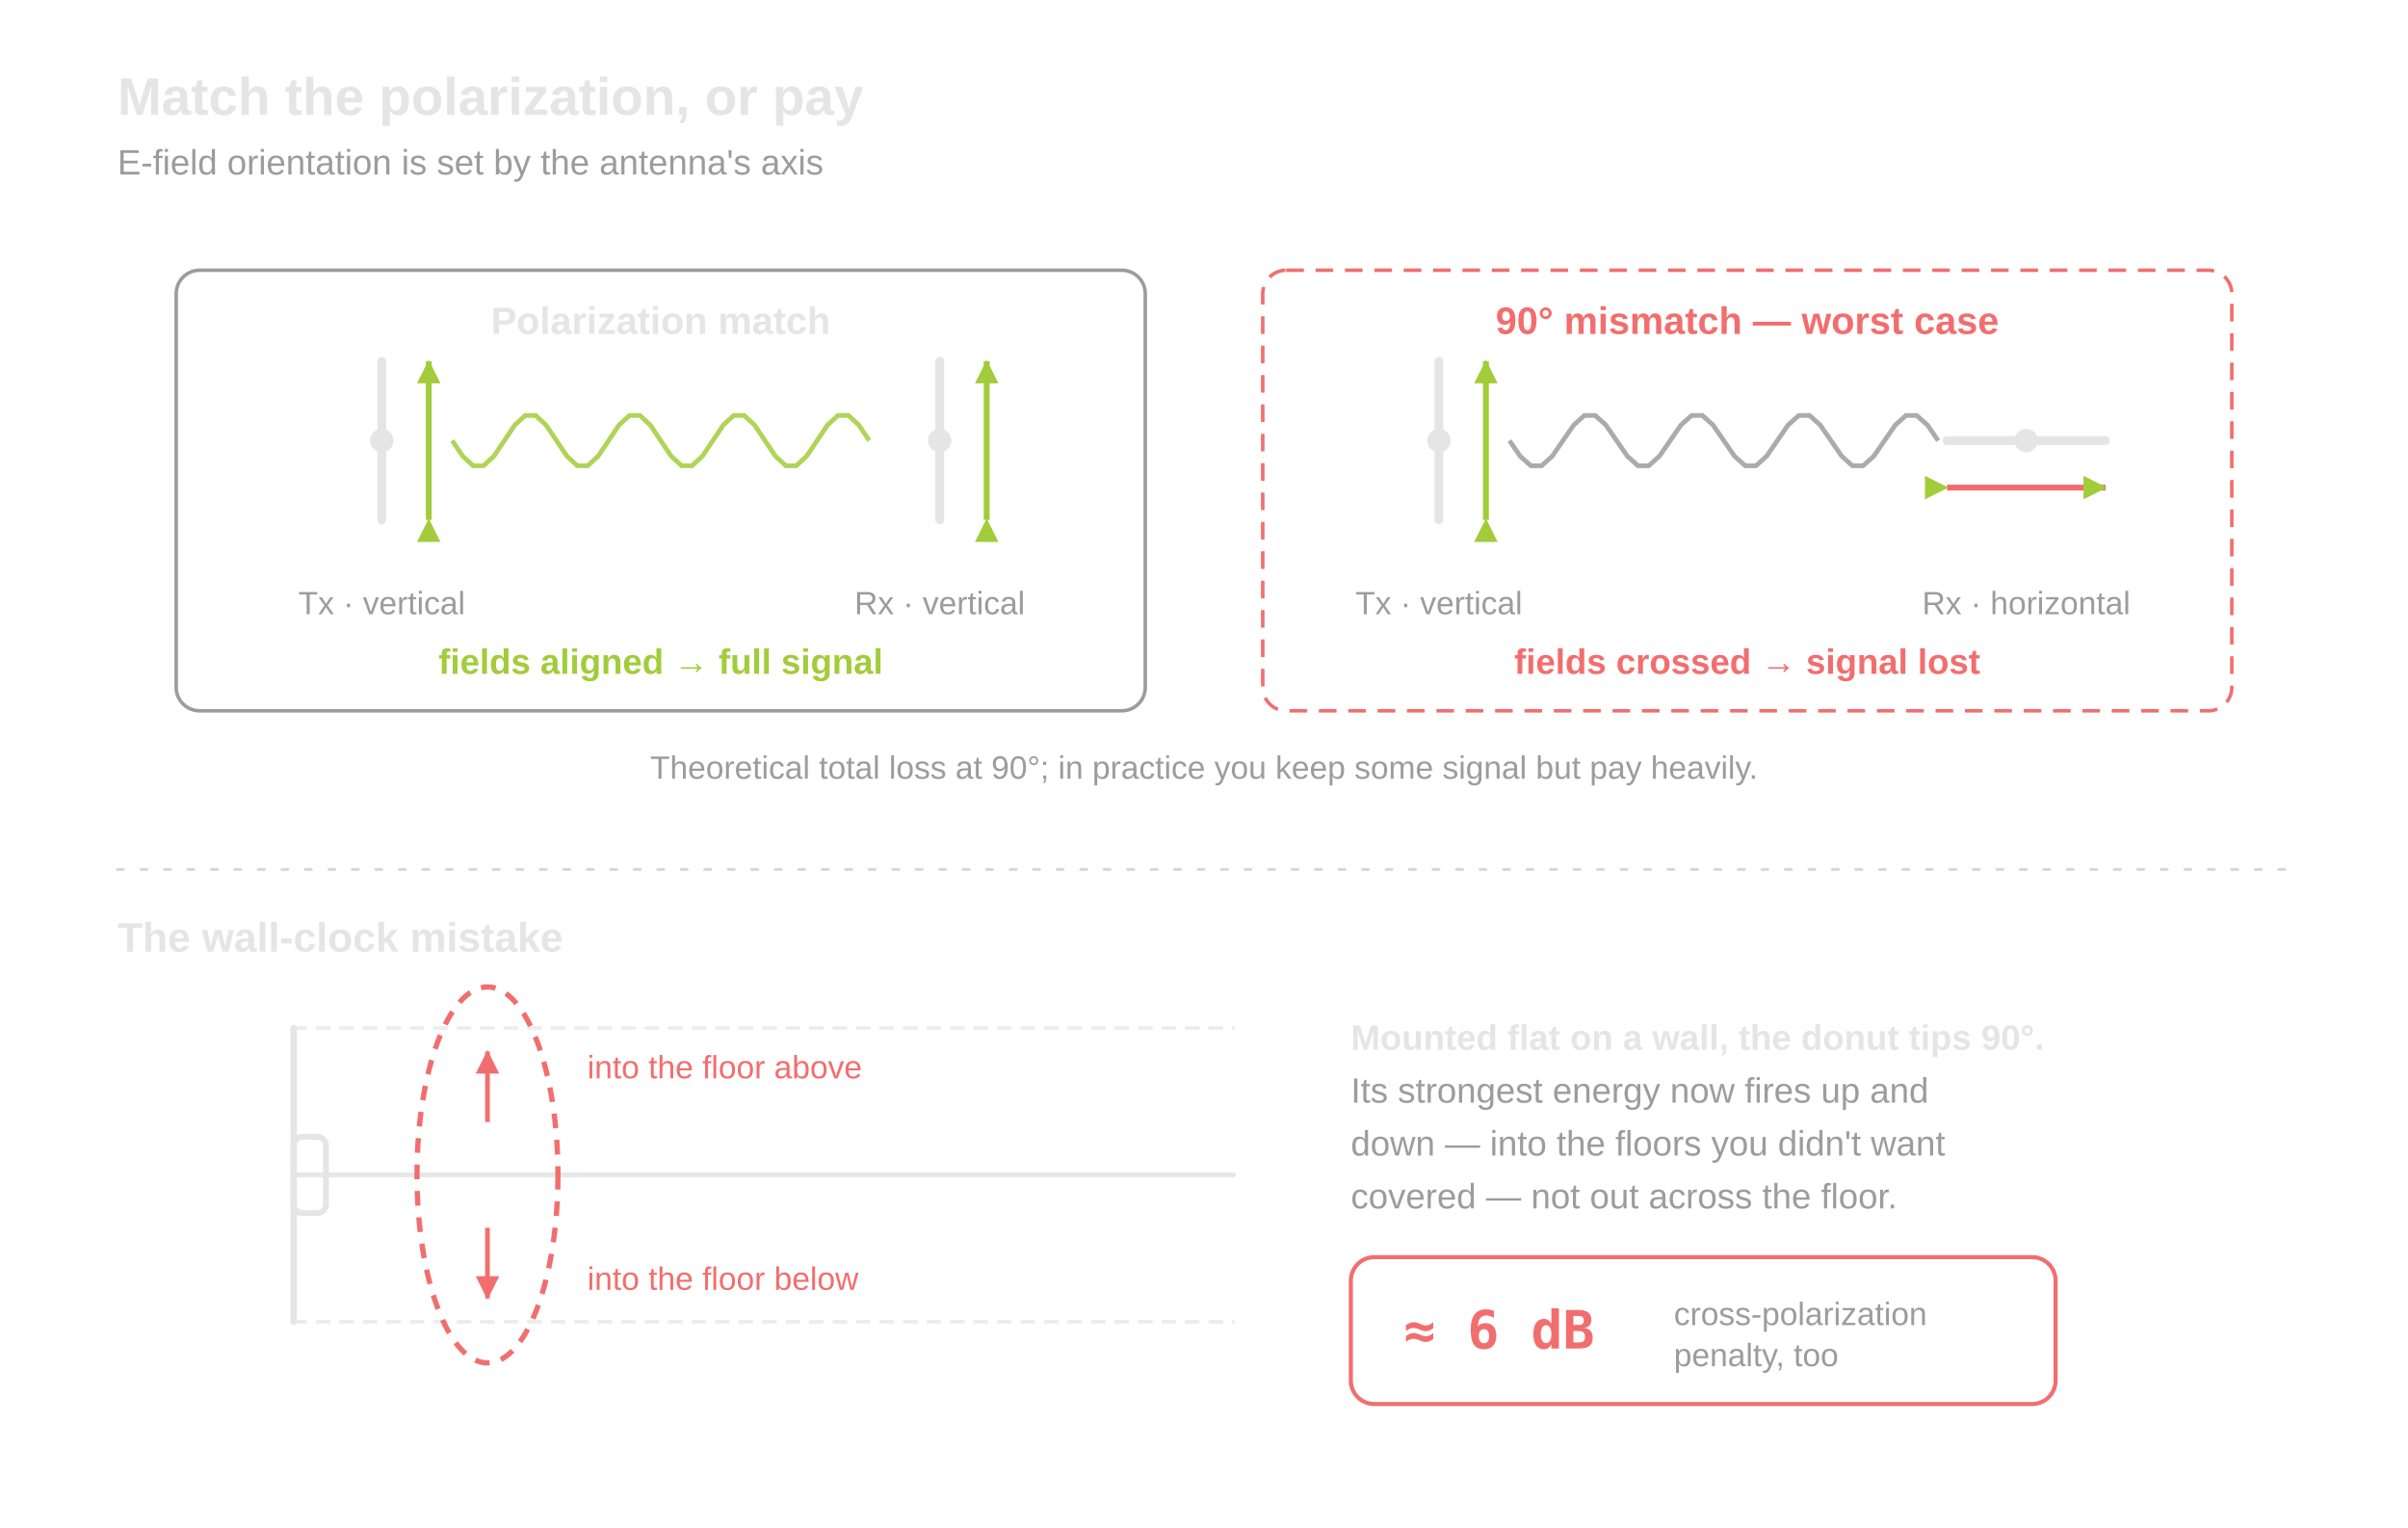
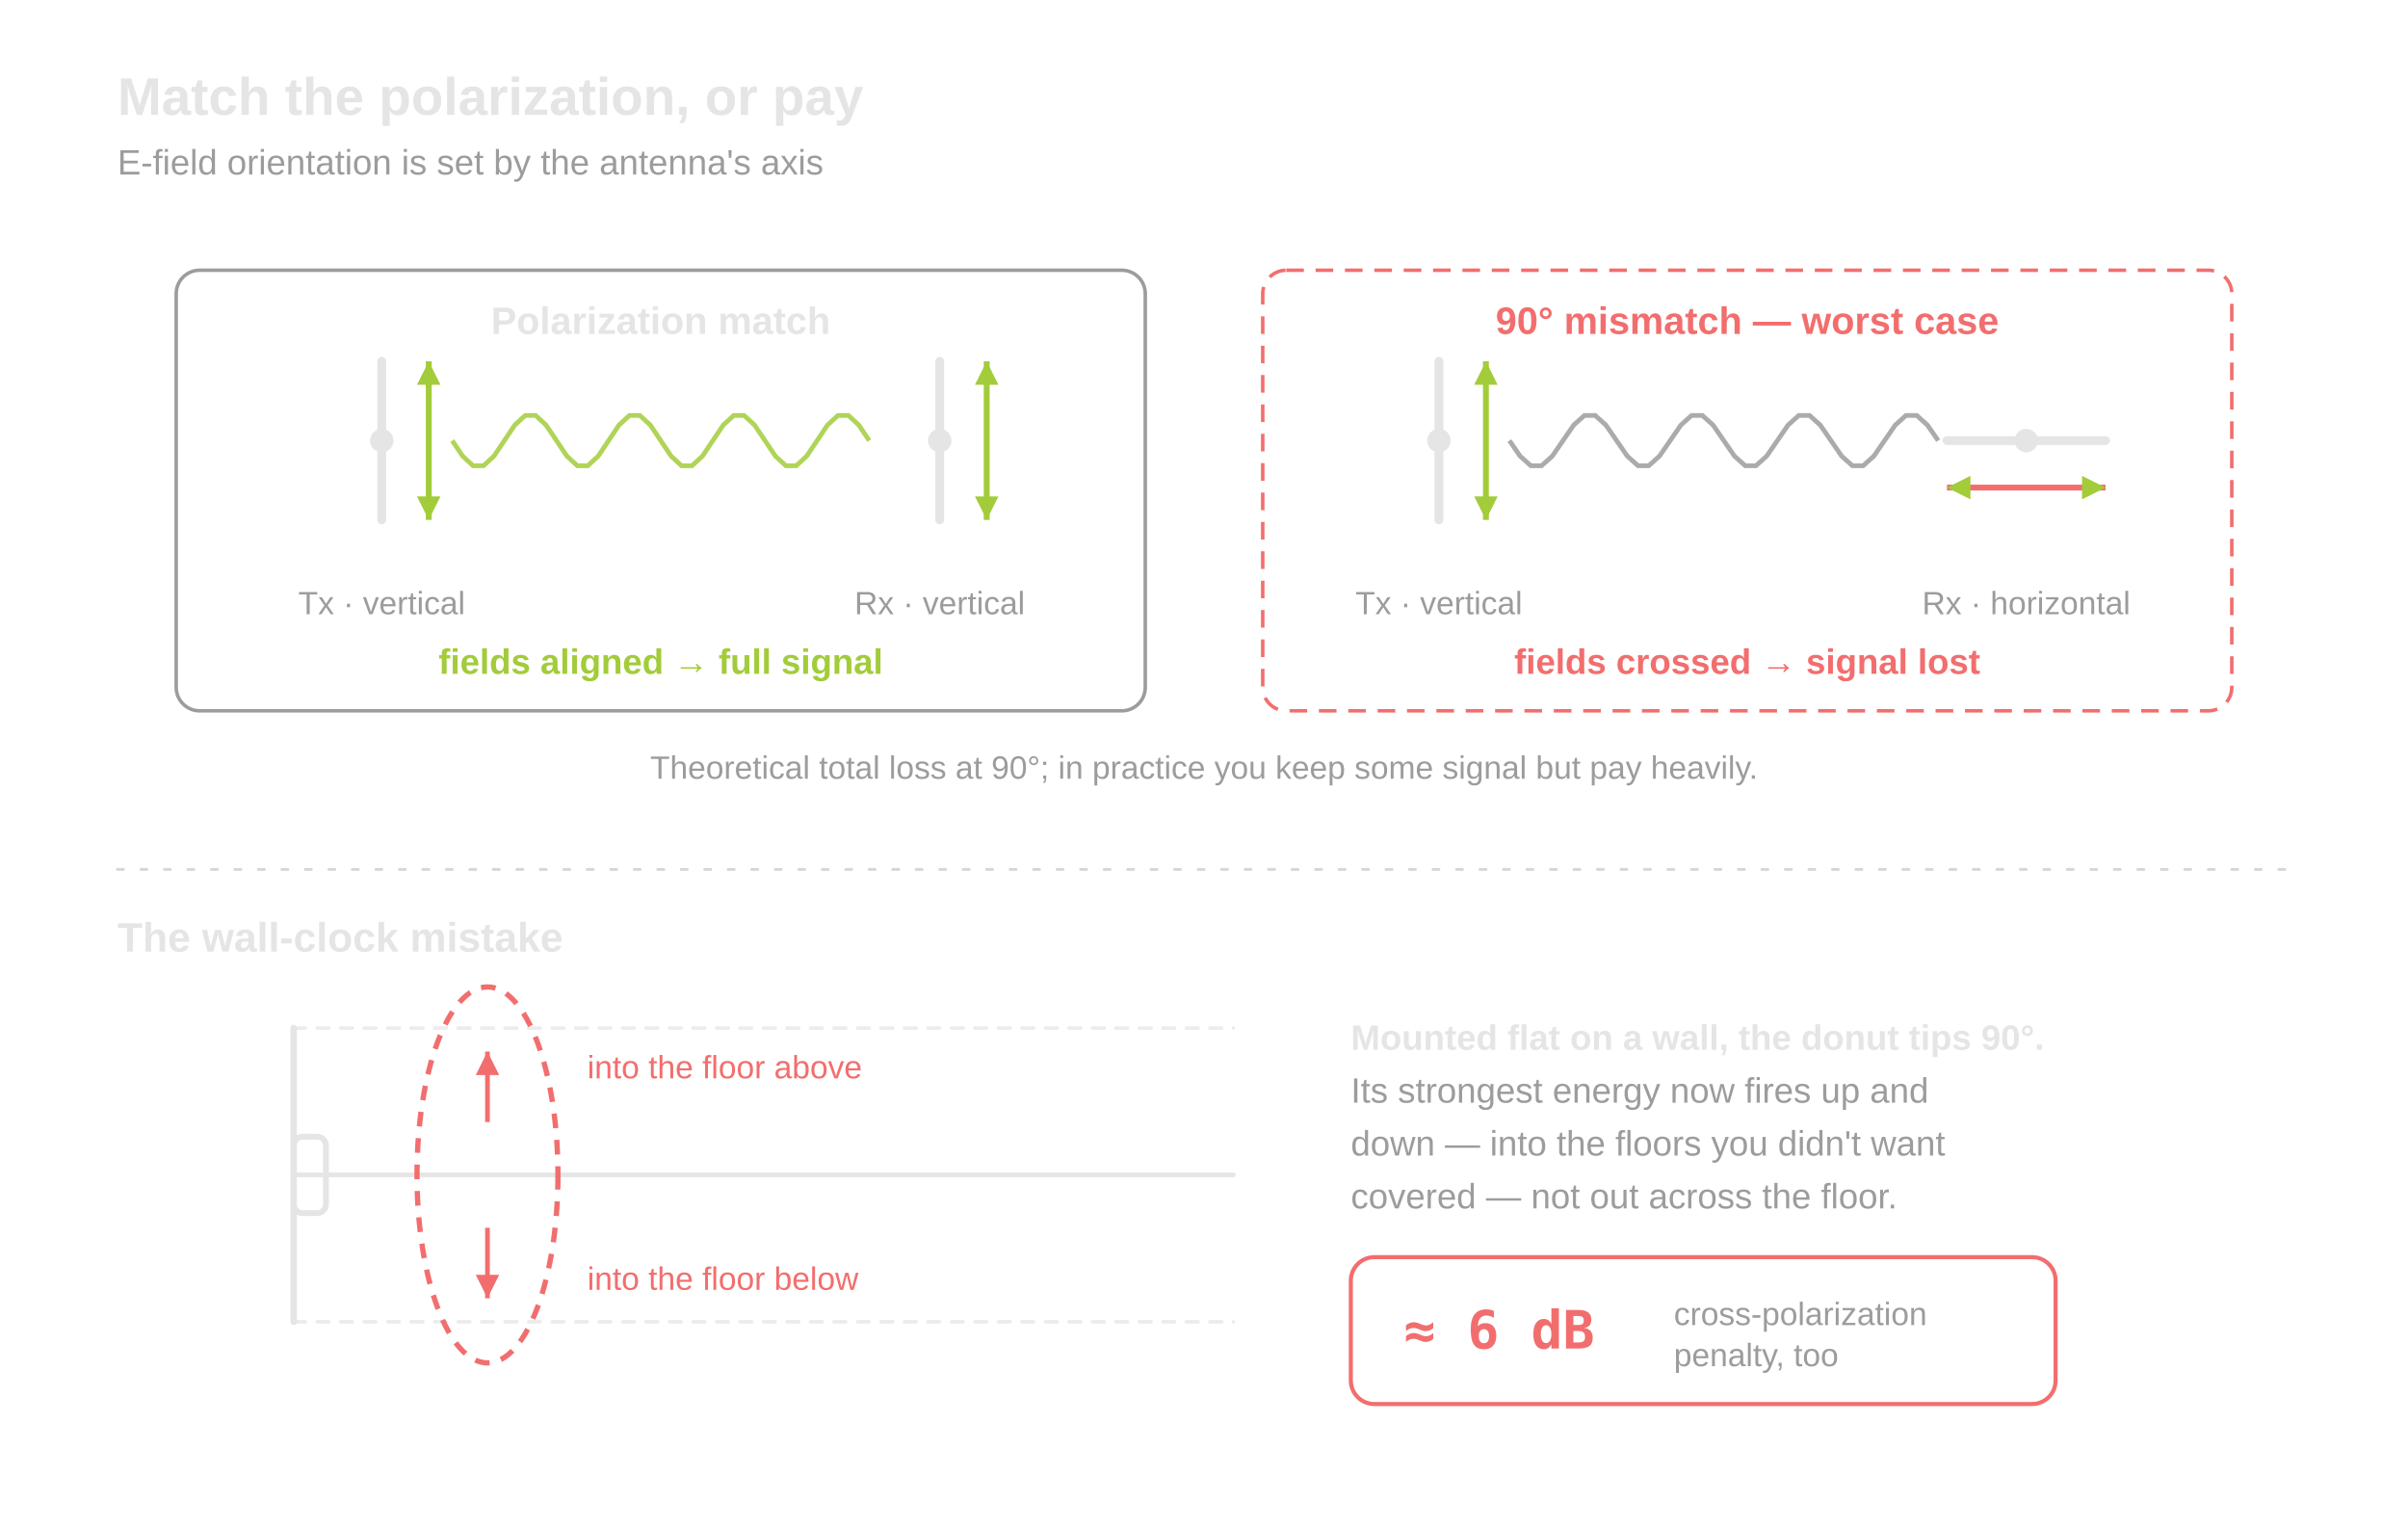
<svg xmlns="http://www.w3.org/2000/svg" viewBox="0 0 820 520" width="820" height="520" role="img" aria-label="Polarization: matched vertical-to-vertical antennas pass full signal; a 90-degree mismatch (vertical to horizontal) is the worst case with crossed fields; and a wall-clock-mounted AP tips the donut so its strongest energy fires into the floors above and below with a roughly 6 dB cross-polarization penalty">
  <defs>
-     <marker id="arrow" markerWidth="10" markerHeight="10" refX="7.5" refY="4" orient="auto" markerUnits="userSpaceOnUse">
-       <path d="M0 0 L8 4 L0 8 Z" fill="#E5E5E5" />
-     </marker>
-     <marker id="arrowLime" markerWidth="10" markerHeight="10" refX="7.5" refY="4" orient="auto" markerUnits="userSpaceOnUse">
-       <path d="M0 0 L8 4 L0 8 Z" fill="#A2CC3A" />
-     </marker>
-     <marker id="arrowMuted" markerWidth="9" markerHeight="9" refX="6.8" refY="3.6" orient="auto" markerUnits="userSpaceOnUse">
-       <path d="M0 0 L7.2 3.6 L0 7.2 Z" fill="#9C9C9C" />
-     </marker>
-     <marker id="arrowDanger" markerWidth="10" markerHeight="10" refX="7.5" refY="4" orient="auto" markerUnits="userSpaceOnUse">
-       <path d="M0 0 L8 4 L0 8 Z" fill="#F26E6E" />
-     </marker>
-     <marker id="tickStart" markerWidth="6" markerHeight="10" refX="3" refY="5" orient="auto" markerUnits="userSpaceOnUse">
-       <path d="M3 1 L3 9" stroke="#A2CC3A" stroke-width="1.6" />
-     </marker>
  </defs>
  <text x="40" y="34" font-family="'IBM Plex Sans','Helvetica Neue',Arial,sans-serif" font-size="18" fill="#E5E5E5" text-anchor="start" font-weight="700" letter-spacing="0" dominant-baseline="middle">Match the polarization, or pay</text>
  <text x="40" y="56" font-family="'IBM Plex Sans','Helvetica Neue',Arial,sans-serif" font-size="12" fill="#9C9C9C" text-anchor="start" font-weight="400" letter-spacing="0" dominant-baseline="middle">E-field orientation is set by the antenna's axis</text>
  <rect x="60" y="92" width="330" height="150" rx="8" stroke="#9C9C9C" stroke-width="1.2" fill="none" />
  <text x="225" y="110" font-family="'IBM Plex Sans','Helvetica Neue',Arial,sans-serif" font-size="13" fill="#E5E5E5" text-anchor="middle" font-weight="600" letter-spacing="0" dominant-baseline="middle">Polarization match</text>
  <line x1="130" y1="177" x2="130" y2="123" stroke="#E5E5E5" stroke-width="3" stroke-linecap="round" opacity="1" />
  <circle cx="130" cy="150" r="3" stroke="#E5E5E5" stroke-width="2" fill="#E5E5E5" opacity="1" />
-   <line x1="146" y1="177" x2="146" y2="123" stroke="#A2CC3A" stroke-width="2" marker-start="url(#arrowLime)" marker-end="url(#arrowLime)" />
+   <line x1="146" y1="177" x2="146" y2="123" stroke="#A2CC3A" stroke-width="2" />
  <line x1="320" y1="177" x2="320" y2="123" stroke="#E5E5E5" stroke-width="3" stroke-linecap="round" opacity="1" />
  <circle cx="320" cy="150" r="3" stroke="#E5E5E5" stroke-width="2" fill="#E5E5E5" opacity="1" />
-   <line x1="336" y1="177" x2="336" y2="123" stroke="#A2CC3A" stroke-width="2" marker-start="url(#arrowLime)" marker-end="url(#arrowLime)" />
+   <line x1="336" y1="177" x2="336" y2="123" stroke="#A2CC3A" stroke-width="2" />
  <path d="M154 150 L154 150 L157.55 155.29 L161.1 158.56 L164.65 158.56 L168.2 155.29 L171.75 150 L175.3 144.71 L178.85 141.44 L182.4 141.44 L185.95 144.71 L189.5 150 L193.05 155.29 L196.6 158.56 L200.15 158.56 L203.7 155.29 L207.25 150 L210.8 144.71 L214.35 141.44 L217.9 141.44 L221.45 144.71 L225 150 L228.55 155.29 L232.1 158.56 L235.65 158.56 L239.2 155.29 L242.75 150 L246.3 144.71 L249.85 141.44 L253.4 141.44 L256.95 144.71 L260.5 150 L264.05 155.29 L267.6 158.56 L271.15 158.56 L274.7 155.29 L278.25 150 L281.8 144.71 L285.35 141.44 L288.9 141.44 L292.45 144.71 L296 150" stroke="#A2CC3A" stroke-width="1.6" fill="none" opacity="0.85" />
  <text x="130" y="206" font-family="'IBM Plex Sans','Helvetica Neue',Arial,sans-serif" font-size="11" fill="#9C9C9C" text-anchor="middle" font-weight="400" letter-spacing="0" dominant-baseline="middle">Tx · vertical</text>
  <text x="320" y="206" font-family="'IBM Plex Sans','Helvetica Neue',Arial,sans-serif" font-size="11" fill="#9C9C9C" text-anchor="middle" font-weight="400" letter-spacing="0" dominant-baseline="middle">Rx · vertical</text>
  <text x="225" y="226" font-family="'IBM Plex Sans','Helvetica Neue',Arial,sans-serif" font-size="12" fill="#A2CC3A" text-anchor="middle" font-weight="600" letter-spacing="0" dominant-baseline="middle">fields aligned → full signal</text>
  <rect x="430" y="92" width="330" height="150" rx="8" stroke="#F26E6E" stroke-width="1.2" fill="none" stroke-dasharray="6 4" />
  <text x="595" y="110" font-family="'IBM Plex Sans','Helvetica Neue',Arial,sans-serif" font-size="13" fill="#F26E6E" text-anchor="middle" font-weight="600" letter-spacing="0" dominant-baseline="middle">90° mismatch — worst case</text>
  <line x1="490" y1="177" x2="490" y2="123" stroke="#E5E5E5" stroke-width="3" stroke-linecap="round" opacity="1" />
  <circle cx="490" cy="150" r="3" stroke="#E5E5E5" stroke-width="2" fill="#E5E5E5" opacity="1" />
-   <line x1="506" y1="177" x2="506" y2="123" stroke="#A2CC3A" stroke-width="2" marker-start="url(#arrowLime)" marker-end="url(#arrowLime)" />
+   <line x1="506" y1="177" x2="506" y2="123" stroke="#A2CC3A" stroke-width="2" />
  <line x1="663" y1="150" x2="717" y2="150" stroke="#E5E5E5" stroke-width="3" stroke-linecap="round" opacity="1" />
  <circle cx="690" cy="150" r="3" stroke="#E5E5E5" stroke-width="2" fill="#E5E5E5" opacity="1" />
-   <line x1="663" y1="166" x2="717" y2="166" stroke="#F26E6E" stroke-width="2" marker-start="url(#arrowLime)" marker-end="url(#arrowLime)" />
+   <line x1="663" y1="166" x2="717" y2="166" stroke="#F26E6E" stroke-width="2" />
  <path d="M514 150 L514 150 L517.65 155.29 L521.3 158.56 L524.95 158.56 L528.6 155.29 L532.25 150 L535.9 144.71 L539.55 141.44 L543.2 141.44 L546.85 144.71 L550.5 150 L554.15 155.29 L557.8 158.56 L561.45 158.56 L565.1 155.29 L568.75 150 L572.4 144.71 L576.05 141.44 L579.7 141.44 L583.35 144.71 L587 150 L590.65 155.29 L594.3 158.56 L597.95 158.56 L601.6 155.29 L605.25 150 L608.9 144.71 L612.55 141.44 L616.2 141.44 L619.85 144.71 L623.5 150 L627.15 155.29 L630.8 158.56 L634.45 158.56 L638.1 155.29 L641.75 150 L645.4 144.71 L649.05 141.44 L652.7 141.44 L656.35 144.71 L660 150" stroke="#9C9C9C" stroke-width="1.6" fill="none" opacity="0.85" />
  <text x="490" y="206" font-family="'IBM Plex Sans','Helvetica Neue',Arial,sans-serif" font-size="11" fill="#9C9C9C" text-anchor="middle" font-weight="400" letter-spacing="0" dominant-baseline="middle">Tx · vertical</text>
  <text x="690" y="206" font-family="'IBM Plex Sans','Helvetica Neue',Arial,sans-serif" font-size="11" fill="#9C9C9C" text-anchor="middle" font-weight="400" letter-spacing="0" dominant-baseline="middle">Rx · horizontal</text>
  <text x="595" y="226" font-family="'IBM Plex Sans','Helvetica Neue',Arial,sans-serif" font-size="12" fill="#F26E6E" text-anchor="middle" font-weight="600" letter-spacing="0" dominant-baseline="middle">fields crossed → signal lost</text>
  <text x="410" y="262" font-family="'IBM Plex Sans','Helvetica Neue',Arial,sans-serif" font-size="11" fill="#9C9C9C" text-anchor="middle" font-weight="400" letter-spacing="0" dominant-baseline="middle">Theoretical total loss at 90°; in practice you keep some signal but pay heavily.</text>
  <line x1="40" y1="296" x2="780" y2="296" stroke="#9C9C9C" stroke-width="1" stroke-linecap="round" stroke-dasharray="2 6" opacity="0.4" />
  <text x="40" y="320" font-family="'IBM Plex Sans','Helvetica Neue',Arial,sans-serif" font-size="14" fill="#E5E5E5" text-anchor="start" font-weight="700" letter-spacing="0" dominant-baseline="middle">The wall-clock mistake</text>
  <line x1="100" y1="350" x2="420" y2="350" stroke="#E5E5E5" stroke-width="1.2" stroke-linecap="round" stroke-dasharray="4 4" opacity="0.75" />
  <line x1="100" y1="400" x2="420" y2="400" stroke="#E5E5E5" stroke-width="1.6" stroke-linecap="round" opacity="0.95" />
  <line x1="100" y1="450" x2="420" y2="450" stroke="#E5E5E5" stroke-width="1.2" stroke-linecap="round" stroke-dasharray="4 4" opacity="0.75" />
  <line x1="100" y1="350" x2="100" y2="450" stroke="#E5E5E5" stroke-width="2.2" stroke-linecap="round" opacity="1" />
  <rect x="100" y="387" width="11" height="26" rx="3" stroke="#E5E5E5" stroke-width="2" fill="none" />
  <ellipse cx="166" cy="400" rx="24" ry="64" stroke="#F26E6E" stroke-width="1.8" fill="none" stroke-dasharray="5 4" />
-   <line x1="166" y1="382" x2="166" y2="358" stroke="#F26E6E" stroke-width="1.6" marker-end="url(#arrowDanger)" />
-   <line x1="166" y1="418" x2="166" y2="442" stroke="#F26E6E" stroke-width="1.6" marker-end="url(#arrowDanger)" />
+   <line x1="166" y1="382" x2="166" y2="358" stroke="#F26E6E" stroke-width="1.6" />
+   <line x1="166" y1="418" x2="166" y2="442" stroke="#F26E6E" stroke-width="1.6" />
  <text x="200" y="364" font-family="'IBM Plex Sans','Helvetica Neue',Arial,sans-serif" font-size="11" fill="#F26E6E" text-anchor="start" font-weight="400" letter-spacing="0" dominant-baseline="middle">into the floor above</text>
  <text x="200" y="436" font-family="'IBM Plex Sans','Helvetica Neue',Arial,sans-serif" font-size="11" fill="#F26E6E" text-anchor="start" font-weight="400" letter-spacing="0" dominant-baseline="middle">into the floor below</text>
  <text x="460" y="354" font-family="'IBM Plex Sans','Helvetica Neue',Arial,sans-serif" font-size="12" fill="#E5E5E5" text-anchor="start" font-weight="600" letter-spacing="0" dominant-baseline="middle">Mounted flat on a wall, the donut tips 90°.</text>
  <text x="460" y="372" font-family="'IBM Plex Sans','Helvetica Neue',Arial,sans-serif" font-size="12" fill="#9C9C9C" text-anchor="start" font-weight="400" letter-spacing="0" dominant-baseline="middle">Its strongest energy now fires up and</text>
  <text x="460" y="390" font-family="'IBM Plex Sans','Helvetica Neue',Arial,sans-serif" font-size="12" fill="#9C9C9C" text-anchor="start" font-weight="400" letter-spacing="0" dominant-baseline="middle">down — into the floors you didn't want</text>
  <text x="460" y="408" font-family="'IBM Plex Sans','Helvetica Neue',Arial,sans-serif" font-size="12" fill="#9C9C9C" text-anchor="start" font-weight="400" letter-spacing="0" dominant-baseline="middle">covered — not out across the floor.</text>
  <rect x="460" y="428" width="240" height="50" rx="8" stroke="#F26E6E" stroke-width="1.4" fill="none" />
  <text x="478" y="454" font-family="'DM Mono','IBM Plex Mono',ui-monospace,monospace" font-size="18" fill="#F26E6E" text-anchor="start" font-weight="700" letter-spacing="0" dominant-baseline="middle">≈ 6 dB</text>
  <text x="570" y="448" font-family="'IBM Plex Sans','Helvetica Neue',Arial,sans-serif" font-size="11" fill="#9C9C9C" text-anchor="start" font-weight="400" letter-spacing="0" dominant-baseline="middle">cross-polarization</text>
  <text x="570" y="462" font-family="'IBM Plex Sans','Helvetica Neue',Arial,sans-serif" font-size="11" fill="#9C9C9C" text-anchor="start" font-weight="400" letter-spacing="0" dominant-baseline="middle">penalty, too</text>
+   <path d="M146.00 123.00 L150.00 131.00 L142.00 131.00 Z" fill="#A2CC3A" />
+   <path d="M146.00 177.00 L142.00 169.00 L150.00 169.00 Z" fill="#A2CC3A" />
+   <path d="M336.00 123.00 L340.00 131.00 L332.00 131.00 Z" fill="#A2CC3A" />
+   <path d="M336.00 177.00 L332.00 169.00 L340.00 169.00 Z" fill="#A2CC3A" />
+   <path d="M506.00 123.00 L510.00 131.00 L502.00 131.00 Z" fill="#A2CC3A" />
+   <path d="M506.00 177.00 L502.00 169.00 L510.00 169.00 Z" fill="#A2CC3A" />
+   <path d="M717.00 166.00 L709.00 170.00 L709.00 162.00 Z" fill="#A2CC3A" />
+   <path d="M663.00 166.00 L671.00 162.00 L671.00 170.00 Z" fill="#A2CC3A" />
+   <path d="M166.00 358.00 L170.00 366.00 L162.00 366.00 Z" fill="#F26E6E" />
+   <path d="M166.00 442.00 L162.00 434.00 L170.00 434.00 Z" fill="#F26E6E" />
</svg>
